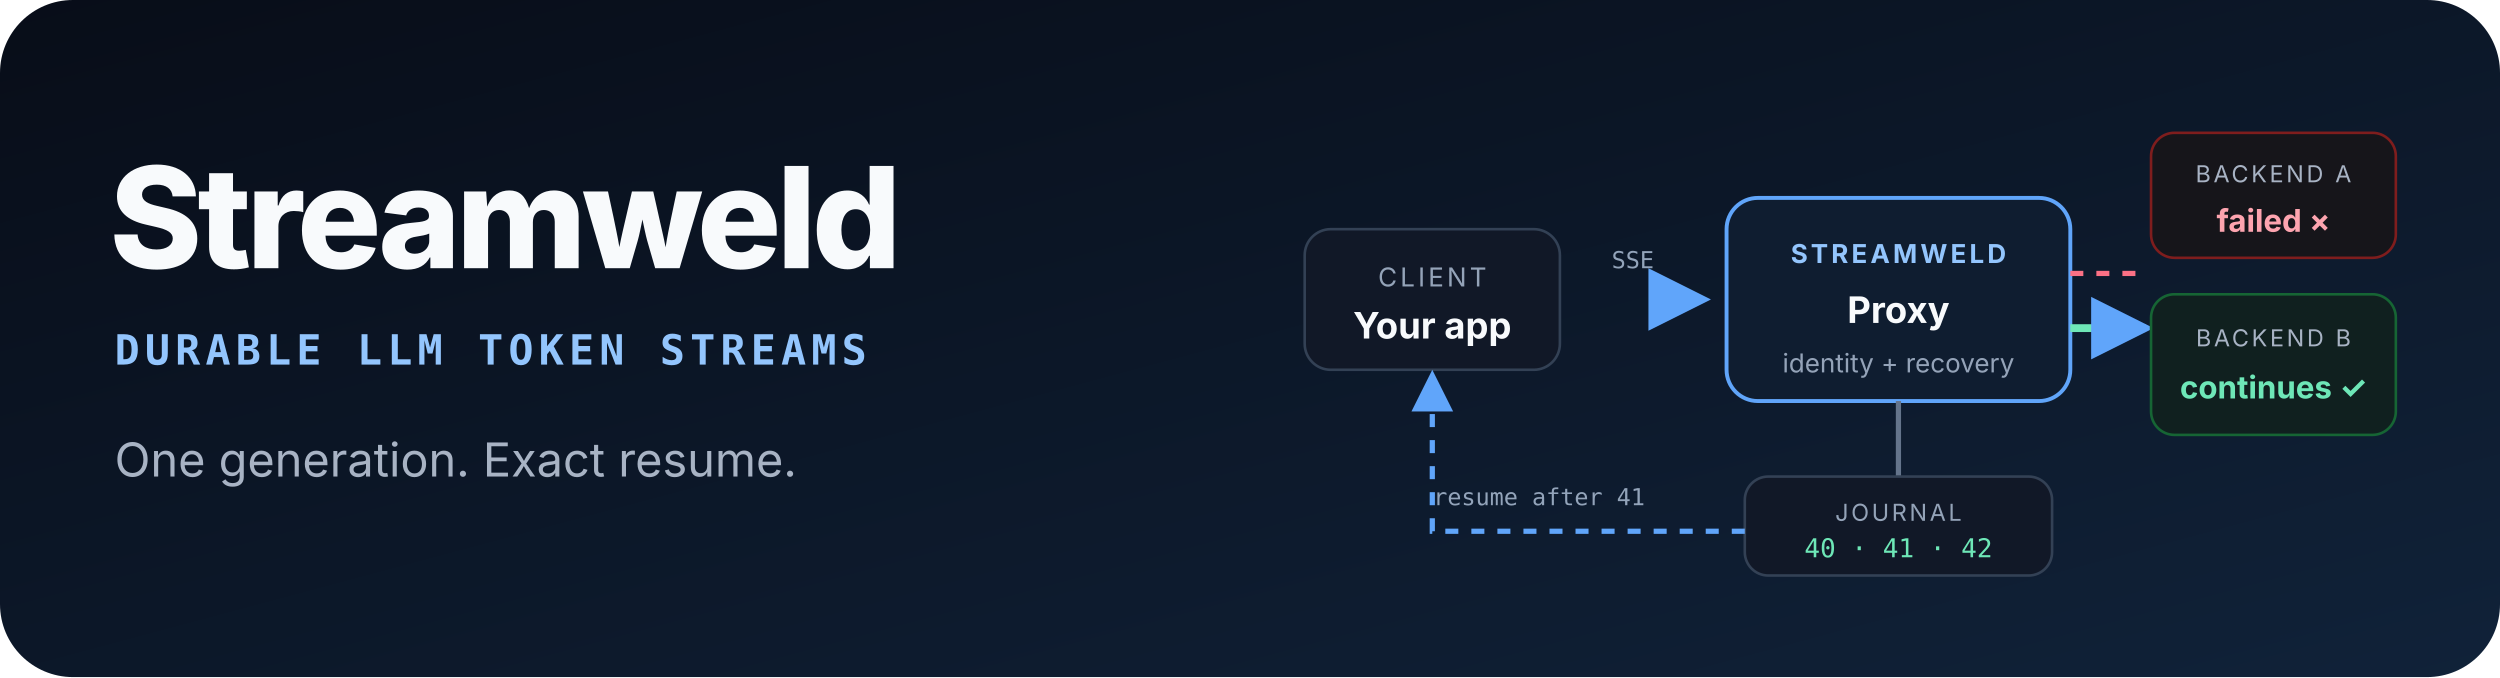
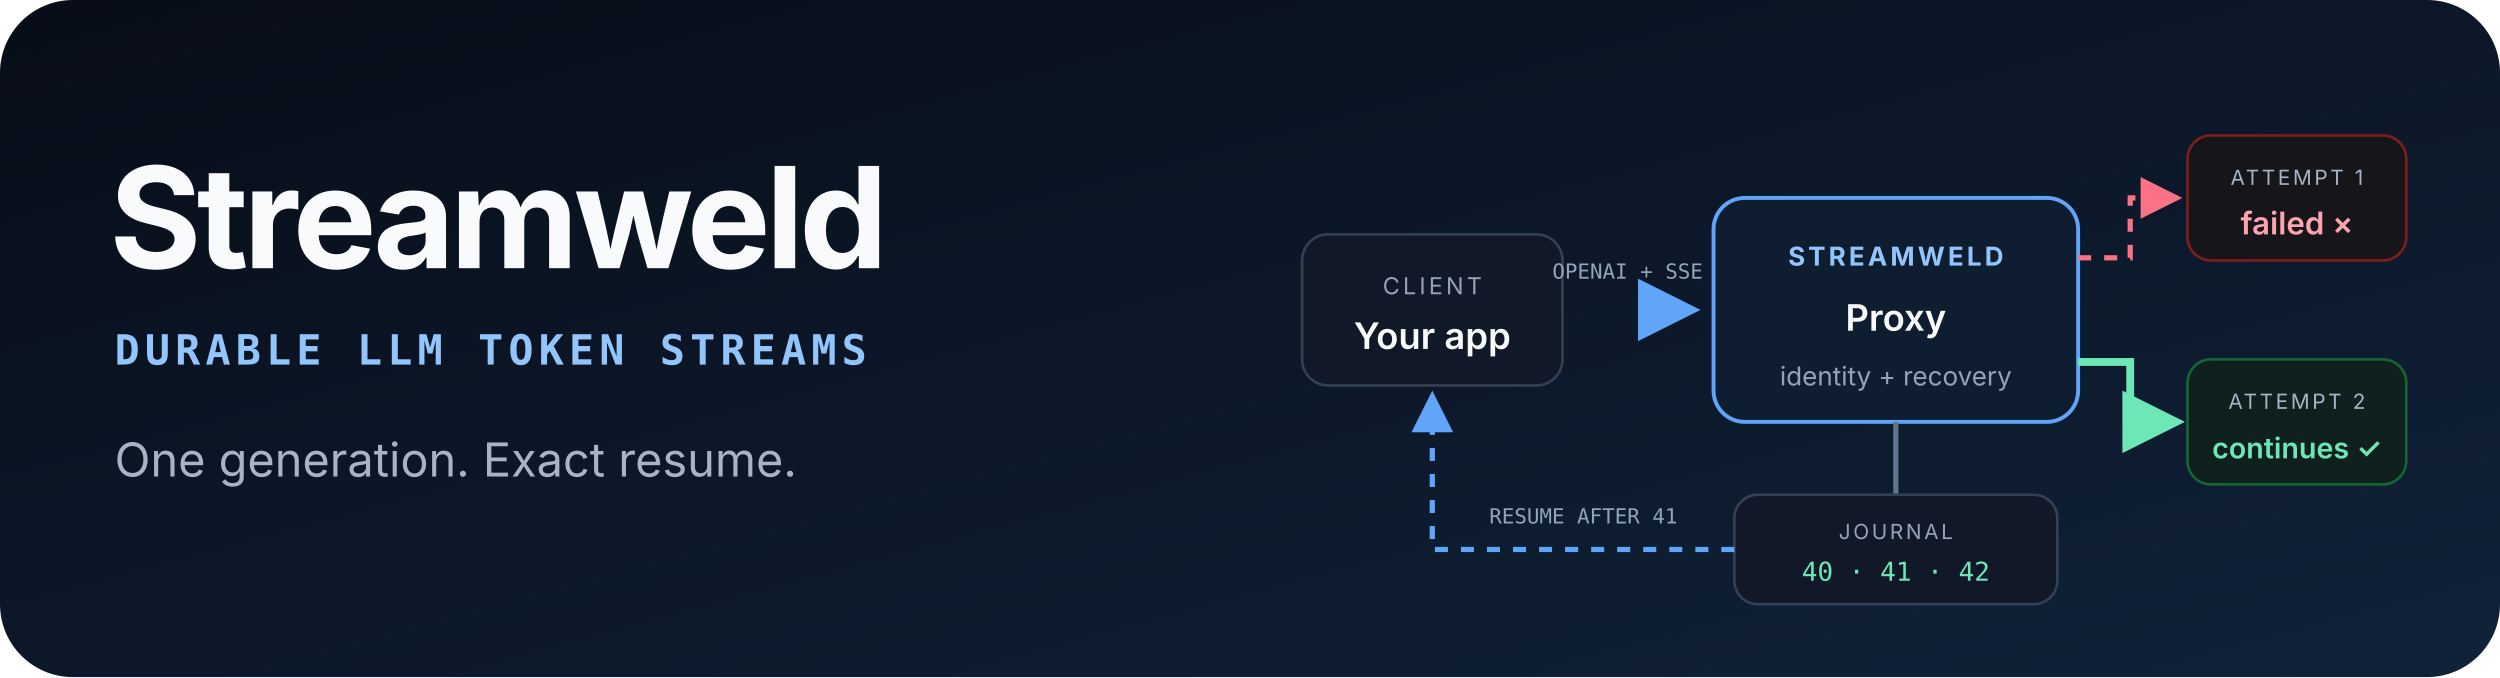
<svg xmlns="http://www.w3.org/2000/svg" viewBox="0 0 960 260" role="img" aria-labelledby="title description">
  <defs>
    <linearGradient id="background" x1="0" y1="0" x2="1" y2="1">
      <stop offset="0" stop-color="#080d18" />
      <stop offset="1" stop-color="#102239" />
    </linearGradient>
    <linearGradient id="signal" x1="0" y1="0" x2="1" y2="0">
      <stop offset="0" stop-color="#60a5fa" />
      <stop offset="1" stop-color="#6ee7b7" />
    </linearGradient>
-     <marker id="arrow" markerWidth="8" markerHeight="8" refX="7" refY="4" orient="auto" markerUnits="strokeWidth">
+     <marker id="arrow-blue" markerWidth="8" markerHeight="8" refX="7" refY="4" orient="auto" markerUnits="strokeWidth">
      <path d="M0 0 8 4 0 8Z" fill="#60a5fa" />
+     </marker>
+     <marker id="arrow-red" markerWidth="8" markerHeight="8" refX="7" refY="4" orient="auto" markerUnits="strokeWidth">
+       <path d="M0 0 8 4 0 8Z" fill="#fb7185" />
+     </marker>
+     <marker id="arrow-green" markerWidth="8" markerHeight="8" refX="7" refY="4" orient="auto" markerUnits="strokeWidth">
+       <path d="M0 0 8 4 0 8Z" fill="#6ee7b7" />
    </marker>
  </defs>
  <rect width="960" height="260" rx="28" fill="url(#background)" />
  <g transform="translate(42 55)">
-     <text x="0" y="48" fill="#f8fafc" font-family="Inter,Segoe UI,Arial,sans-serif" font-size="54" font-weight="760" letter-spacing="-1.8">Streamweld</text>
+     <text x="0" y="48" fill="#f8fafc" font-family="Inter,Segoe UI,Arial,sans-serif" font-size="54" font-weight="700" letter-spacing="-1.8">Streamweld</text>
    <text x="2" y="85" fill="#93c5fd" font-family="SFMono-Regular,Consolas,monospace" font-size="16" font-weight="600" letter-spacing="2">DURABLE LLM TOKEN STREAMS</text>
    <text x="2" y="128" fill="#a8b3c4" font-family="Inter,Segoe UI,Arial,sans-serif" font-size="18">One generation. Exact resume.</text>
  </g>
  <g font-family="Inter,Segoe UI,Arial,sans-serif">
-     <rect x="501" y="88" width="98" height="54" rx="10" fill="#111827" stroke="#334155" />
-     <text x="550" y="110" fill="#94a3b8" font-size="10" text-anchor="middle" letter-spacing="1.2">CLIENT</text>
-     <text x="550" y="130" fill="#f8fafc" font-size="14" font-weight="650" text-anchor="middle">Your app</text>
-     <path d="M599 115H654" fill="none" stroke="url(#signal)" stroke-width="3" marker-end="url(#arrow)" />
-     <text x="627" y="103" fill="#93a4ba" font-family="SFMono-Regular,Consolas,monospace" font-size="9" text-anchor="middle">SSE</text>
-     <rect x="663" y="76" width="132" height="78" rx="12" fill="#0f1d30" stroke="#60a5fa" stroke-width="1.5" />
-     <text x="729" y="101" fill="#93c5fd" font-size="10" font-weight="700" text-anchor="middle" letter-spacing="1.2">STREAMWELD</text>
-     <text x="729" y="124" fill="#f8fafc" font-size="14" font-weight="650" text-anchor="middle">Proxy</text>
-     <text x="729" y="143" fill="#94a3b8" font-size="10" text-anchor="middle">identity + recovery</text>
-     <path d="M729 154V183" fill="none" stroke="#64748b" stroke-width="2" />
-     <rect x="670" y="183" width="118" height="38" rx="9" fill="#111827" stroke="#334155" />
-     <text x="729" y="200" fill="#94a3b8" font-size="9" text-anchor="middle" letter-spacing="1">JOURNAL</text>
-     <text x="729" y="214" fill="#6ee7b7" font-family="SFMono-Regular,Consolas,monospace" font-size="10" text-anchor="middle">40 · 41 · 42</text>
-     <path d="M795 105H824" fill="none" stroke="#fb7185" stroke-width="2" stroke-dasharray="5 5" />
-     <rect x="826" y="51" width="94" height="48" rx="9" fill="#16151a" stroke="#7f1d1d" />
-     <text x="873" y="70" fill="#a8b3c4" font-size="9" text-anchor="middle" letter-spacing="1">BACKEND A</text>
-     <text x="873" y="89" fill="#fda4af" font-size="12" font-weight="650" text-anchor="middle">failed ×</text>
-     <path d="M795 126H824" fill="none" stroke="#6ee7b7" stroke-width="3" marker-end="url(#arrow)" />
-     <rect x="826" y="113" width="94" height="54" rx="9" fill="#10201f" stroke="#166534" />
-     <text x="873" y="133" fill="#a8b3c4" font-size="9" text-anchor="middle" letter-spacing="1">BACKEND B</text>
-     <text x="873" y="153" fill="#6ee7b7" font-size="12" font-weight="650" text-anchor="middle">continues ✓</text>
-     <path d="M670 204H550V144" fill="none" stroke="#60a5fa" stroke-width="2" stroke-dasharray="5 5" marker-end="url(#arrow)" />
-     <text x="591" y="194" fill="#93a4ba" font-family="SFMono-Regular,Consolas,monospace" font-size="9" text-anchor="middle">resume after 41</text>
+     <rect x="500" y="90" width="100" height="58" rx="10" fill="#111827" stroke="#334155" />
+     <text x="550" y="113" fill="#94a3b8" font-size="9" text-anchor="middle" letter-spacing="1.2">CLIENT</text>
+     <text x="550" y="134" fill="#f8fafc" font-size="14" font-weight="600" text-anchor="middle">Your app</text>
+     <path d="M600 119H650" fill="none" stroke="url(#signal)" stroke-width="3" marker-end="url(#arrow-blue)" />
+     <text x="625" y="107" fill="#93a4ba" font-family="SFMono-Regular,Consolas,monospace" font-size="8" text-anchor="middle">OPENAI + SSE</text>
+     <rect x="658" y="76" width="140" height="86" rx="12" fill="#0f1d30" stroke="#60a5fa" stroke-width="1.5" />
+     <text x="728" y="102" fill="#93c5fd" font-size="10" font-weight="700" text-anchor="middle" letter-spacing="1.2">STREAMWELD</text>
+     <text x="728" y="127" fill="#f8fafc" font-size="14" font-weight="600" text-anchor="middle">Proxy</text>
+     <text x="728" y="148" fill="#94a3b8" font-size="10" text-anchor="middle">identity + recovery</text>
+     <path d="M728 162V190" fill="none" stroke="#64748b" stroke-width="2" />
+     <rect x="666" y="190" width="124" height="42" rx="9" fill="#111827" stroke="#334155" />
+     <text x="728" y="207" fill="#94a3b8" font-size="8" text-anchor="middle" letter-spacing="1">JOURNAL</text>
+     <text x="728" y="223" fill="#6ee7b7" font-family="SFMono-Regular,Consolas,monospace" font-size="10" text-anchor="middle">40 · 41 · 42</text>
+     <path d="M798 99H818V76H836" fill="none" stroke="#fb7185" stroke-width="2" stroke-dasharray="5 5" marker-end="url(#arrow-red)" />
+     <rect x="840" y="52" width="84" height="48" rx="9" fill="#16151a" stroke="#7f1d1d" />
+     <text x="882" y="71" fill="#a8b3c4" font-size="8" text-anchor="middle" letter-spacing="1">ATTEMPT 1</text>
+     <text x="882" y="90" fill="#fda4af" font-size="12" font-weight="600" text-anchor="middle">failed ×</text>
+     <path d="M798 139H818V162H836" fill="none" stroke="#6ee7b7" stroke-width="3" marker-end="url(#arrow-green)" />
+     <rect x="840" y="138" width="84" height="48" rx="9" fill="#10201f" stroke="#166534" />
+     <text x="882" y="157" fill="#a8b3c4" font-size="8" text-anchor="middle" letter-spacing="1">ATTEMPT 2</text>
+     <text x="882" y="176" fill="#6ee7b7" font-size="11" font-weight="600" text-anchor="middle">continues ✓</text>
+     <path d="M666 211H550V152" fill="none" stroke="#60a5fa" stroke-width="2" stroke-dasharray="5 5" marker-end="url(#arrow-blue)" />
+     <text x="608" y="201" fill="#93a4ba" font-family="SFMono-Regular,Consolas,monospace" font-size="8" text-anchor="middle">RESUME AFTER 41</text>
  </g>
</svg>
